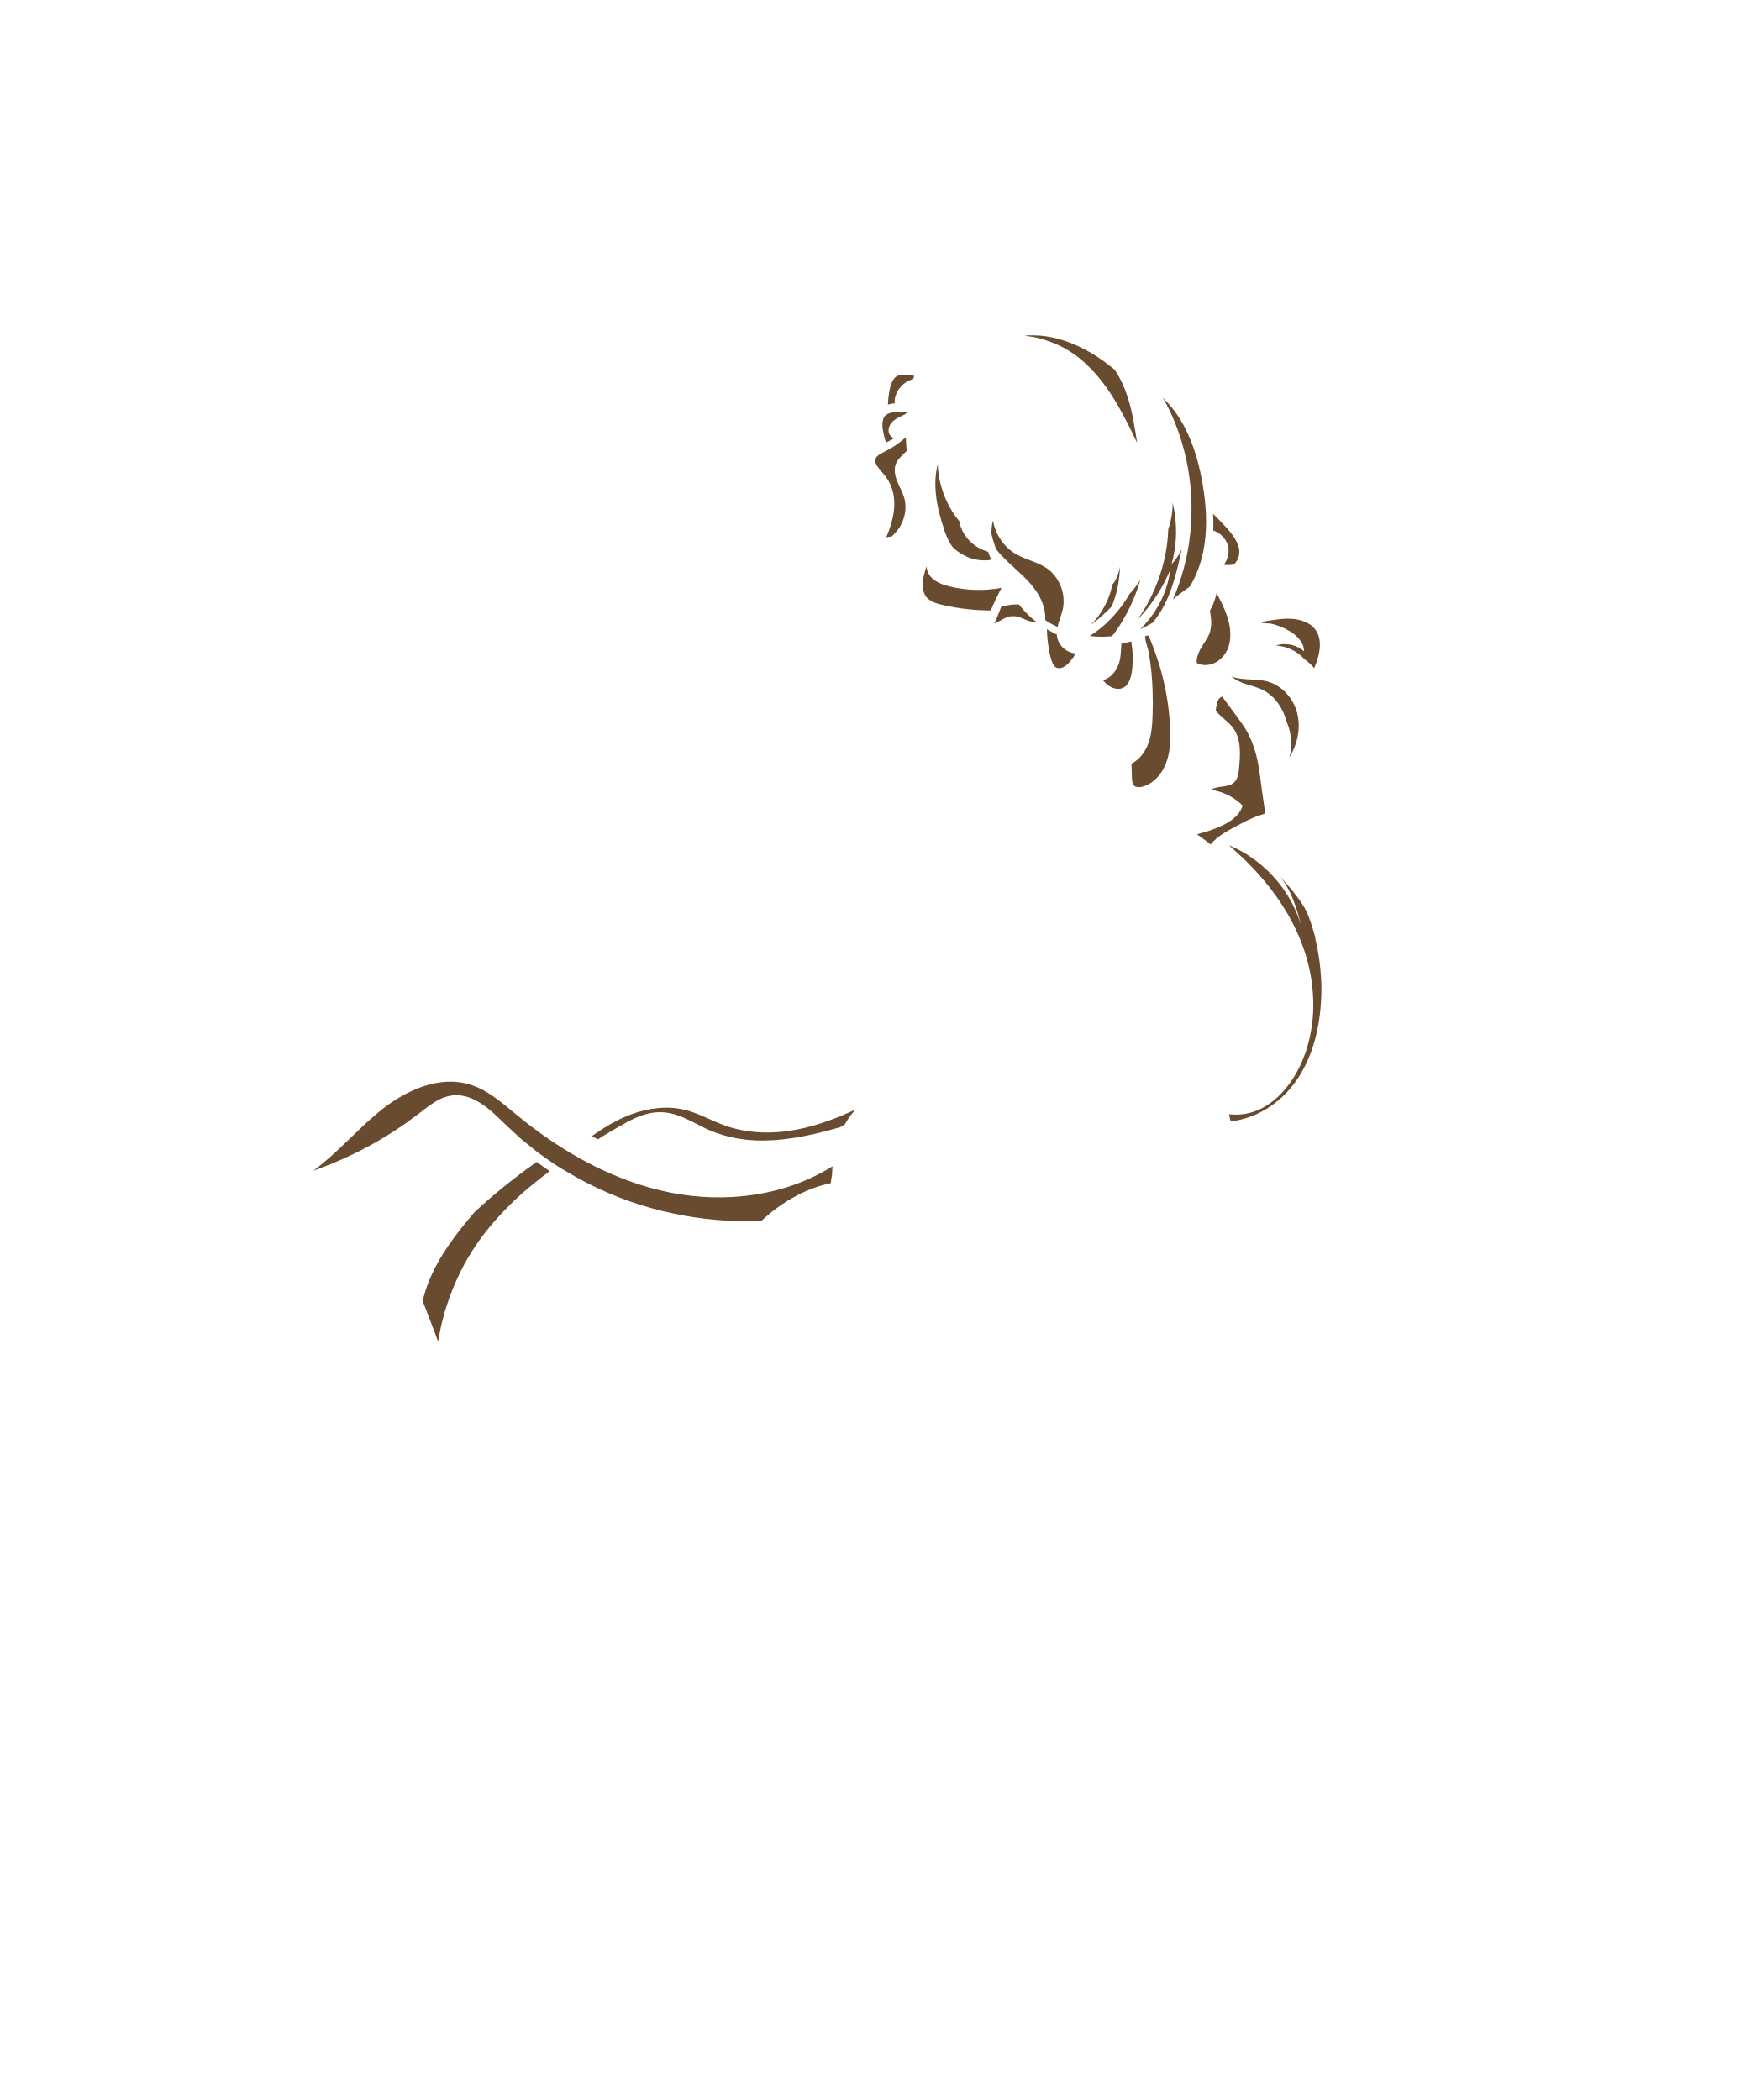
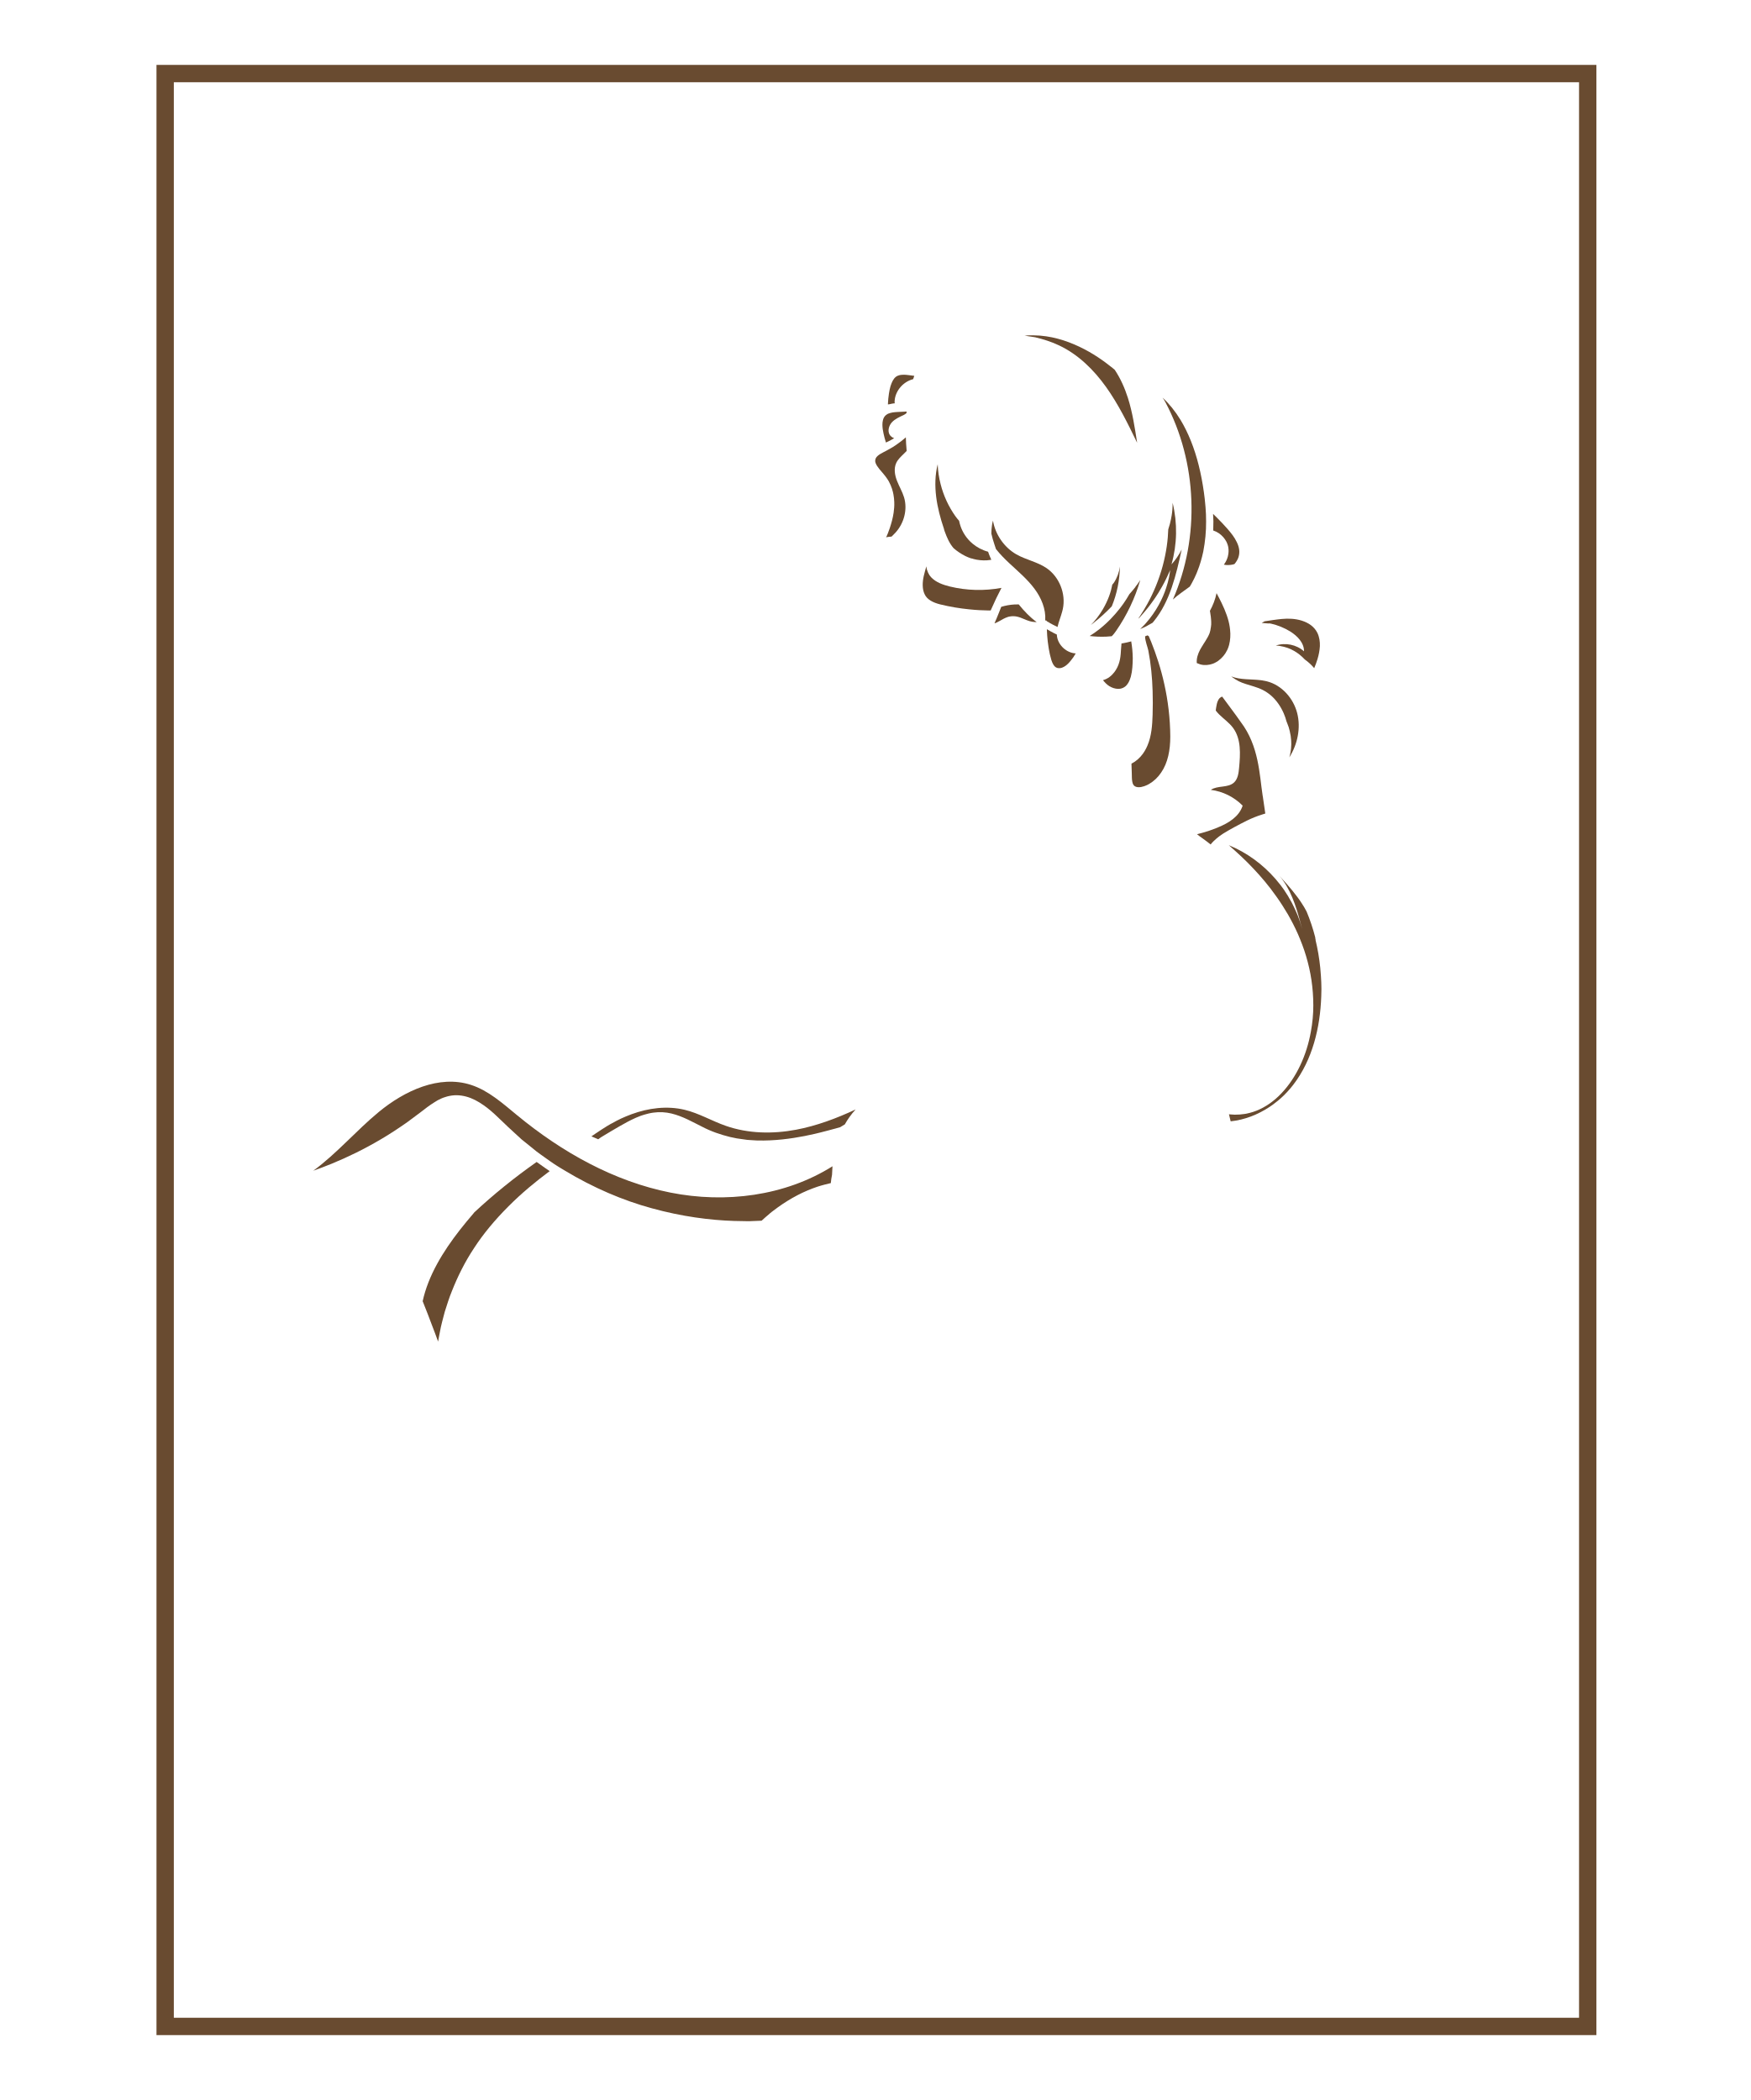
<svg xmlns="http://www.w3.org/2000/svg" version="1.1" id="Layer_1" x="0px" y="0px" viewBox="0 0 2160 2592" style="enable-background:new 0 0 2160 2592;" xml:space="preserve">
  <style type="text/css">.st10{fill:#694B30;}</style>
  <g>
+     <path id="frame" class="st10" fill-rule="evenodd" d="M193.1,80.1H1969.9V2511.9H193.1Z M214.5,101.5H1948.5V2490.5H214.5Z" />
    <path class="st10" d="M1304.3,785.4c-0.1-0.7-0.2-1.5-0.2-2.2c-2.6-1.2-5.1-2.5-7.6-3.9c-1.5-0.8-3-1.6-4.4-2.5   c-0.1-0.1-0.2-0.1-0.3-0.2c0.1,1.9,0.2,3.8,0.3,5.8c0,0.7,0.1,1.3,0.1,2c0.3,4.6,0.9,9.5,1.7,14.6c0.1,0.8,0.3,1.6,0.4,2.4   c0.3,1.7,0.6,3.4,1,5.2c0.1,0.6,0.3,1.2,0.4,1.8c0.5,2.2,1.1,4.3,1.7,6.4c1.2,3.7,2.8,6.8,4.8,8.4c0.8,0.6,1.7,1,2.7,1.3   c0.2,0,0.5,0.1,0.8,0.1c0.2,0,0.3,0,0.5,0.1c0.6,0,1.1,0,1.7,0c0.5-0.1,1-0.1,1.6-0.3c0,0,0,0,0.1,0h0c2.1-0.6,4.3-1.8,6.3-3.4   c0.7-0.5,1.3-1.1,1.9-1.7c2.4-2.3,4.7-5.3,6.7-8.1c1-1.6,2-3.1,2.9-4.7C1316.3,805.9,1305.9,796.7,1304.3,785.4" />
    <path class="st10" d="M1267.6,757.8c-3.8-3.8-7.3-7.8-10.5-11.8c-1.8,0-3.6,0-5.4,0.1c-5.5,0.3-10.9,1.3-16.2,2.9   c-0.6,1.4-1.1,2.8-1.7,4.3c-0.7,1.6-1.3,3.3-2,5c-0.8,1.9-1.6,3.9-2.4,5.9c-0.1,0.2-0.2,0.4-0.3,0.6c-0.4,0.9-0.7,1.8-1.1,2.6   c-0.2,0.6-0.5,1.1-0.7,1.7l-0.1,0c-0.1,0.1,0,0.1,0.1,0.2h0.1l0.2-0.1l0.5-0.1c0.6-0.2,1.3-0.5,1.9-0.8c1.3-0.6,2.6-1.3,4-2.1   c2.8-1.6,5.8-3.4,9.4-4.6c0.9-0.3,1.9-0.6,2.9-0.7c2.8-0.5,5.8-0.4,8.3,0.1c3.4,0.7,6.2,1.9,8.8,3c2.6,1.1,5,2.1,7.2,2.7   c2.2,0.6,4.4,1,6.6,1.1c0.7,0,1.3,0,2,0c0,0-0.1,0-0.1-0.1C1274.9,764.7,1271.1,761.3,1267.6,757.8" />
    <path class="st10" d="M1396.1,791.6c-1.9,0.5-3.8,1-5.7,1.4c-0.3,0.1-0.7,0.1-1,0.2c-1.6,0.3-3.1,0.7-4.7,0.9   c-0.3,0-0.5,0.1-0.8,0.1c-1,8.9-0.4,17.4-3.7,26.1c-0.4,1.1-0.9,2.2-1.4,3.3c-0.4,0.7-0.8,1.4-1.2,2.1c-0.2,0.3-0.3,0.7-0.5,1   c-0.6,1-1.3,1.9-2,2.9v0c-3.5,4.6-8.2,8.3-13.7,9.8c-0.1,0-0.2,0.1-0.3,0.1c0.3,0.4,0.6,0.9,1,1.3c2.8,3.3,5.9,6,9.4,7.5   c3.5,1.6,7.3,2.3,10.7,1.8c2.5-0.4,4.8-1.5,6.7-3.1c0.6-0.5,1.2-1.1,1.7-1.8l0,0c0.6-0.7,1.1-1.4,1.5-2.1c1.4-2.3,2.5-5,3.3-7.8   c1-3.8,1.6-7.6,1.9-11.5c0.3-3.9,0.5-7.7,0.5-11.4c-0.1-7.4-0.8-14.3-1.9-20.6C1396.2,791.7,1396.1,791.6,1396.1,791.6" />
    <path class="st10" d="M1415.9,920.3c-0.5,1.2-1,2.3-1.6,3.4c-0.4,0.7-0.8,1.5-1.2,2.2c-0.2,0.4-0.4,0.8-0.6,1.1c-0.6,1-1.3,2-2,3   c0,0.1-0.1,0.1-0.1,0.2c-3.7,5.1-8.4,9.4-13.9,12.2c-0.1,0.1-0.2,0.1-0.3,0.2c0.1,4,0.2,8,0.4,12.1c0.1,3.5,0,7.1,0.6,10   c0.5,3,1.6,4.9,3.4,5.9c1.8,1.1,4.7,1.3,7.7,0.8c0.1,0,0.2-0.1,0.2-0.1c2.2-0.4,4.6-1.2,6.9-2.3c0.7-0.3,1.4-0.7,2.1-1.1   c0.2-0.1,0.4-0.2,0.7-0.4c5.7-3.3,10.7-8.1,14.6-13.9c8.4-12.1,11.3-28,11.3-44.4c-0.1-22.6-2.9-44.7-7.3-64.5   c-4.3-19.8-10.3-37.4-16.1-52c-1.1-2.6-2.1-5.2-3.2-7.6c-0.5-0.3-1.1-0.6-1.6-0.9c-0.9,0.5-1.9,0.8-2.9,1.2v0.1   c0,5.6,3.1,13,4,17.4c3.2,16.5,4.8,33.3,5.3,50.1c0.3,9.7,0.3,19.3,0,29C1421.9,895.1,1421,908.4,1415.9,920.3" />
    <path class="st10" d="M1503,1021.2c-2.1,0.9-4.2,1.7-6.3,2.5c-2,0.7-3.9,1.4-5.9,2.1c-0.2,0-0.3,0.1-0.4,0.1   c-4.3,1.4-8.6,2.6-13,3.7c-0.1,0-0.2,0-0.3,0.1c1.2,0.9,2.3,1.8,3.5,2.7c0.6,0.4,1.1,0.8,1.7,1.2c0.4,0.3,0.7,0.5,1.1,0.8   c3.7,2.7,7.3,5.3,10.5,7.9c0-0.1,0.1-0.1,0.2-0.2c1.9-2.5,4.3-4.8,6.9-7c0.9-0.7,1.8-1.4,2.7-2.2c0.6-0.4,1.2-0.9,1.7-1.3   c1.3-1,2.7-1.9,4.1-2.8c4.4-2.8,9.1-5.3,13.9-8c4.8-2.6,9.9-5.3,15.2-7.9c6.3-3.1,12.6-5.6,18.7-7.5c1.4-0.4,2.8-0.9,4.1-1.3   c0-0.1-0.1-0.2-0.1-0.3c-0.8-5.5-1.8-12-2.8-19.2c0-0.1,0-0.1,0-0.2c-0.2-0.9-0.3-1.9-0.5-2.9c-3.9-25.3-4.4-60.7-26.9-90.3   c-7.4-10.7-15.3-20.8-22.3-30.5c-0.2-0.3-0.4-0.6-0.7-0.9c-1,0.4-2.1,0.9-2.9,1.7c-2.5,2.5-3.5,6.1-4.1,9.6c-0.4,2-0.7,3.9-0.9,5.9   c0.7,1,1.5,1.8,2.2,2.7c0.7,0.7,1.3,1.4,1.9,2c5.7,5.7,12.6,10.3,17.4,16.9c10,13.7,8.9,32.3,7.3,49.2c-0.6,6.5-1.5,13.5-6.1,17.9   c-7.5,7.1-20.3,3.5-28.8,9.2c14.8,1.9,28.8,8.8,39.3,19.5C1529.1,1008,1515.8,1016,1503,1021.2" />
    <path class="st10" d="M1306.8,426.3c23.6,11.1,42.9,30.1,58.1,51.4c15.2,21.3,26.8,45.1,38.3,68.8c-2.9-18.7-5.7-37.4-11.4-55.4   c-3.9-12.2-9.2-24.1-16.2-34.6c-0.9-0.7-1.7-1.4-2.6-2.2c-10.9-8.8-24.5-18.5-41-26.3c-16.4-7.8-35.7-13.9-56.3-14.1   c-3.8-0.1-7.6,0-11.3,0.3c5.2,1.1,10.9,1.6,13,2.1C1287.4,418.7,1297.4,421.8,1306.8,426.3" />
    <path class="st10" d="M1381.9,699.3c-0.9,7-3.4,13.9-7.3,19.8c-0.5,0.8-1.1,1.4-1.7,2.1c-0.1,0.1-0.2,0.3-0.4,0.4   c0,0.2-0.1,0.4-0.1,0.7c-1.5,8-4.8,18.3-11.6,29.9c-4.4,7.4-9.4,13.8-14.7,19.2c1.2-0.9,2.4-1.8,3.6-2.8   c8.3-6.5,15.7-13.4,22.2-20.2C1378.3,732.9,1381.7,716.1,1381.9,699.3" />
    <path class="st10" d="M1229,677.7c5,6.3,10.7,12.1,16.6,17.6c10.8,10.1,22.2,19.6,31,31.5c8.3,11.1,14.1,24.9,13.2,38.7   c0.3,0.2,0.6,0.4,0.9,0.6c0.1,0,0.2-0.1,0.3-0.1c0.2,0,0.3-0.1,0.5-0.1v0.7c0.7,0.5,1.5,1,2.3,1.4c0.2,0,0.3-0.1,0.5-0.2   c0,0,0,0,0,0.1c0,0.2,0.1,0.3,0.1,0.5c3.4,1.9,6.9,3.8,10.6,5.5l0-0.2c1.4-6.3,4-12.4,5.7-18.8c0-0.1,0.1-0.2,0.1-0.4   c0.2-0.9,0.5-1.8,0.7-2.8c4-18.8-4.3-39.7-20.1-50.5c-11.3-7.7-25.4-10.2-37.3-17c-15-8.6-25.9-24.4-28.8-41.6   c-0.3,1.2-0.6,2.4-0.9,3.7c-0.2,0.9-0.3,1.8-0.4,2.8c-0.1,0.3-0.1,0.6-0.1,0.9c-0.2,1.2-0.3,2.4-0.4,3.6c0,0,0,0.1,0,0.1   c-0.1,1.6-0.2,3.2-0.2,4.9c1,4.3,2.2,8.8,3.8,13.4C1227.6,673.8,1228.3,675.7,1229,677.7" />
    <path class="st10" d="M1160.2,746c12.2,3,24.5,5,35.8,6.1c8.5,0.9,16.5,1.3,23.7,1.4c0.9,0,1.9,0,2.8,0c0,0,0,0,0-0.1   c4.4-10.1,9-19.6,13.3-27.8c-21.1,3.9-42.9,3.4-63.8-1.7c-8.4-2.1-17.1-5.1-23-11.4c-0.8-0.9-1.5-1.8-2.2-2.7c0,0,0-0.1,0-0.1   c-0.6-1-1.2-2-1.7-3.1l0-0.1c-1-2.2-1.7-4.5-1.9-6.8c0-0.2-0.1-0.4-0.1-0.7c-1.1,4-2.3,7.9-3.2,11.9c-1.7,7.6-2.1,16.1,1.1,22.6   C1144,740.1,1151.4,743.8,1160.2,746" />
    <path class="st10" d="M1165.7,655.8c2.7,7.5,5.9,15,11.1,20.9c4.5,3.9,9.4,7.1,14.4,9.6c2.3,1.1,4.6,2.1,6.8,2.8   c0.9,0.2,1.9,0.4,2.8,0.6c0,0.1,0.1,0.2,0.2,0.2c5.7,1.5,11.4,2,16.8,1.7c1.2-0.1,2.3-0.2,3.5-0.4c0.7-0.1,1.3-0.2,2-0.3   c0,0,0,0,0,0c-0.1-0.1-0.1-0.2-0.2-0.4c-0.3-0.6-0.6-1.2-0.8-1.8c-0.2-0.5-0.5-1.1-0.7-1.6c-0.9-2-1.6-4.1-2.3-6.1   c-7.4-2-14-5.6-19.2-10c-7.8-6.5-12.4-14.5-14.8-21.5c-0.8-2.4-1.4-4.6-1.8-6.7c-1.6-1.8-3.1-3.6-4.6-5.7   c-8.4-11.9-14.6-25.3-18.2-39.5c-2.1-8-3.3-16.3-3.6-24.6c-6.6,26.2-1,54.1,7.7,79.7C1165,653.8,1165.3,654.8,1165.7,655.8" />
    <path class="st10" d="M1098.6,498.7c0.3-0.1,0.7-0.1,1-0.2c0.1,0,0.2,0,0.2-0.1c0.2,0,0.3-0.1,0.5-0.1c0.9-0.2,1.7-0.2,2.6-0.4   c0.4,0,0.8-0.1,1.2-0.1v-0.1c-0.2-1.1-0.3-2.3-0.1-3.5c1.1-12.4,11-23.3,22.8-26.2c0.5-1.4,0.9-2.8,1.4-4.1   c-2.1-0.3-4.1-0.6-6.1-0.8c-0.9-0.1-1.8-0.2-2.7-0.3c-0.2,0-0.4,0-0.7-0.1c-1.8-0.2-3.4-0.2-5-0.1c-0.2,0-0.4,0-0.6,0   c-1.9,0.1-3.7,0.5-5.1,1.1c-3.6,1.4-6,4.8-7.7,9c-0.2,0.5-0.4,1.1-0.6,1.6c-0.2,0.6-0.4,1.2-0.6,1.7c0,0.2-0.1,0.3-0.2,0.5   c-0.4,1.4-0.7,2.9-1.1,4.4c-0.3,1.7-0.6,3.4-0.9,5c-0.7,4.3-1,8.5-1.2,12.3c0,0.3,0,0.7,0,1c0.1,0,0.2-0.1,0.3-0.1   C1096.9,499.1,1097.8,498.9,1098.6,498.7" />
    <path class="st10" d="M1447.3,740c6.4-5.9,13.9-10.7,20.9-16c0.7-1.2,1.4-2.4,2.1-3.6c0.6-1.1,1.3-2.3,1.8-3.4   c1.1-2.1,2.2-4.2,3.1-6.4c0.8-1.7,1.6-3.5,2.2-5.2c3.3-8,5.6-16.3,7.4-24.6c2.4-12.4,3.6-24.9,3.5-37.2c0-5.9-0.2-11.7-0.7-17.4   c-0.1-1.1-0.2-2.2-0.3-3.3c-0.4-5.1-1-10.1-1.7-15.1c-1.6-11.5-3.7-22.7-6.4-33.4c-5.3-21.3-12.9-40.3-22.5-56.2   c-6.6-10.8-14.1-20-22.1-27.4c1.2,1.8,2.4,3.6,3.4,5.5C1477.5,570.4,1481,663.1,1447.3,740" />
    <path class="st10" d="M1401,724.6c-2.1,2.8-4.4,5.4-6.7,8c-0.2,0.2-0.4,0.5-0.7,0.8c-2.1,3.7-4.4,7.5-7.1,11.3   c-0.2,0.3-0.5,0.7-0.7,1c-1.1,1.5-2.3,3.1-3.5,4.7c-7,9.1-15.7,18.3-26.1,26.5c-3.8,3-7.7,5.7-11.6,8.1c6.6,0.8,13.5,1.1,20.5,0.8   c1.3,0,2.6-0.2,3.8-0.3c0.4,0,0.8-0.1,1.2-0.1c0.6-0.1,1.2-0.1,1.8-0.1c0,0,0,0,0-0.1c0,0,0,0,0,0c2.1-2,3.8-4.3,5.4-6.6   c13.2-19.1,23.3-40.3,29.8-62.7c-1,1.5-2,2.9-3,4.4c-0.9,1.2-1.7,2.4-2.7,3.5C1401.3,724.2,1401.2,724.4,1401,724.6" />
    <path class="st10" d="M1494.6,770.7c0,0.6-0.1,1.2-0.2,1.8c-0.1,0.6-0.1,1.1-0.2,1.7c-0.1,0.7-0.2,1.5-0.4,2.2   c-0.1,0.4-0.1,0.9-0.2,1.4c-0.3,1.2-0.6,2.4-1,3.7c-2.6,6.6-7,12.2-10.5,18.3c-0.4,0.7-0.8,1.4-1.2,2.1c-2.7,5.1-4.6,10.8-4.1,16.5   c1.3,0.6,2.6,1.1,3.9,1.5c0.1,0,0.2,0.1,0.3,0.1c1.4,0.4,2.9,0.7,4.3,0.8c2.5,0.2,5,0,7.5-0.5h0c1.2-0.3,2.4-0.6,3.6-1   c1.2-0.4,2.4-1,3.5-1.6c0.5-0.3,1.1-0.6,1.6-0.9c0.8-0.4,1.5-0.9,2.2-1.5c4.3-3.2,8.1-7.6,10.5-12.7c0.2-0.3,0.3-0.7,0.5-1   c0.8-1.8,1.5-3.7,2-5.7c1.5-5.8,1.9-12.2,1.2-18.6c-0.5-4.9-1.5-9.7-2.9-14.2c-0.4-1.3-0.8-2.5-1.2-3.7c-1.8-5.2-4-10.3-6.3-15   c-1-2.1-2.1-4.2-3.1-6.2c-1.1-2.1-2.2-4.1-3.2-6.1c-1.6,7.7-4.4,15-8.2,21.9c0,0.1,0,0.2,0.1,0.4c0.2,1.1,0.4,2.2,0.5,3.3   c0,0.3,0.1,0.6,0.1,0.8c0.1,0.8,0.3,1.6,0.4,2.5c0,0.4,0.1,0.8,0.1,1.1c0.1,0.7,0.2,1.4,0.2,2.2c0,0.4,0.1,0.9,0.1,1.3   c0,0.7,0.1,1.3,0.1,2c0,0.5,0,1,0,1.5C1494.6,769.5,1494.6,770.1,1494.6,770.7" />
    <path class="st10" d="M1405.9,761.6c-0.2,0.2-0.3,0.5-0.5,0.7c-0.2,0.4-0.3,0.9-0.5,1.3c0.5-0.5,0.9-0.9,1.3-1.4   c0.5-0.6,1-1.1,1.5-1.7c11.8-13,20.7-26.3,26.5-36.9c1.6-3,3.2-5.7,4.3-8.2c1.2-2.5,2.3-4.6,3-6.4c1.4-3.1,2.3-5,2.5-5.4   c0,0.1-0.1,0.3-0.1,0.5c0,0.1,0,0.2,0,0.3c-0.2,1-0.4,2.7-0.8,5.1c-0.2,1.9-0.8,4.3-1.5,7c-0.3,1.6-0.8,3.4-1.4,5.2   c-0.4,1.3-0.8,2.6-1.2,4c-4,12.4-12,28.9-25.2,43.7c-0.5,0.6-1.1,1.2-1.6,1.8c-0.2,0.3-0.5,0.6-0.8,0.8c-0.3,0.4-0.7,0.7-1.1,1.1   c-1.1,1.2-2.3,2.3-3.4,3.4c0.1,0,0.3-0.1,0.4-0.2c1.7-0.7,3.4-1.5,5.2-2.3c0.8-0.4,1.6-0.8,2.4-1.2c0.3-0.1,0.6-0.3,0.9-0.5   c0.1,0,0.1,0,0.1-0.1c2.1-1.1,4.3-2.3,6.3-3.5c0.5-0.6,1.1-1.2,1.6-1.9c20.1-24.7,27.5-57.3,34.4-88.6c-3.4,6.7-7.6,12.9-12.6,18.4   c7-24.6,7.5-51.1,1.4-76c0,1.4,0,2.7-0.1,4.1c0,0.8-0.1,1.5-0.1,2.3c0,0.6-0.1,1.2-0.1,1.8c-0.1,1-0.2,2-0.3,3c0,0.3-0.1,0.7-0.1,1   c-0.1,1.2-0.3,2.3-0.5,3.5c0,0.1,0,0.3-0.1,0.5c-0.2,1.3-0.4,2.6-0.7,3.8c0,0,0,0.1,0,0.1c-0.8,3.9-1.8,7.9-3.1,11.7   c-0.1,0.4-0.2,0.7-0.3,1.1c-0.4,12.6-2.2,27.6-6.8,44.8c-4.7,17.4-11.4,33.3-18.9,46.9c-2.8,5.1-5.7,9.8-8.6,14.3   C1406.7,760.3,1406.3,761,1405.9,761.6" />
    <path class="st10" d="M665.6,1436.6c-1.1-0.8-2.2-1.6-3.4-2.4c-27.8,19.5-53.5,40.4-76.8,62.1c-0.3,0.3-0.5,0.6-0.8,0.9   c0,0,0,0,0,0.1c-2.9,3.4-5.8,6.8-8.7,10.3c-2.9,3.5-5.8,7.1-8.6,10.7c-20.4,26.2-38.8,55.8-45.8,88c0-0.1,0.1-0.1,0.1-0.1   c0,0.1,0.1,0.1,0.1,0.2c2.1,5.2,4.2,10.5,6.2,15.7c1.1,2.8,2.1,5.5,3.1,8.2c2.1,5.4,4.1,10.8,6.1,16c1.2,3.2,2.4,6.5,3.5,9.6   c0-0.2,0.1-0.4,0.1-0.6c0.3-1.8,0.6-3.7,1-5.5c0.4-1.9,0.7-3.8,1.1-5.7c1.4-8.1,3.8-16.4,6-24.9c2.7-8.4,5.3-17.1,8.9-25.8   c6.9-17.4,15.7-35.5,27.4-53.1c11.5-17.7,25.8-34.8,42.3-51.3c16.1-16.2,33.4-30.5,50.9-43.5   C674.1,1442.7,669.8,1439.6,665.6,1436.6" />
    <path class="st10" d="M1091.5,540.3c0.6,2.1,1.1,4.1,1.7,5.9c1.9-0.8,3.6-1.7,5.4-2.6c1.7-0.9,3.2-1.8,4.8-2.7   c-2.2-0.8-4.2-2.2-5.5-4.2c-3-4.8-1-11.5,2.8-15.6c3.9-4.1,9.2-6.4,14.3-8.8c1.2-0.6,2.5-1.4,3.6-2.4c0.1-0.7,0.1-1.4,0.1-2   c-0.4,0-0.7,0.1-1.1,0.1c-3.3,0.3-6.8,0.3-10.1,0.5c-1,0-1.9,0.1-2.8,0.2c-0.4,0-0.7,0.1-1,0.1c-0.6,0.1-1.1,0.1-1.7,0.2   c-0.4,0.1-0.8,0.1-1.1,0.2c-0.7,0.1-1.5,0.3-2.2,0.5c-1,0.3-1.9,0.6-2.7,0.9c-0.3,0.1-0.6,0.2-0.8,0.4c-0.7,0.4-1.3,0.8-1.8,1.2   c-2,1.6-3.3,3.8-3.9,6.5c-0.9,3.5-0.7,7.5-0.2,11.2C1089.8,533.4,1090.7,537,1091.5,540.3" />
    <path class="st10" d="M540,1358.1c0.2-0.1,0.4-0.2,0.6-0.3c1.3-0.7,2.6-1.3,3.9-1.9c0.2-0.1,0.5-0.2,0.7-0.3   c1.4-0.6,2.7-1.1,4.2-1.5c0.2-0.1,0.4-0.1,0.6-0.2c1.5-0.5,3-0.9,4.6-1.2c1-0.2,1.9-0.3,2.9-0.5c7.9-1.1,16.2,0.3,23.5,3.2   c7.4,2.9,14,7.3,20.2,12c6.1,4.8,11.8,10.1,17.3,15.5c5.5,5.5,11.1,10.5,16.7,15.7c2.8,2.6,5.7,5.2,8.5,7.8c3,2.4,6,4.8,9.1,7.3   c3,2.5,6,4.9,9.1,7.4c0.1,0.1,0.3,0.2,0.4,0.3c2.9,2.3,6,4.3,9,6.5c0,0,0.1,0,0.1,0.1c5.3,3.7,10.5,7.6,16,11   c1.2,0.7,2.5,1.5,3.7,2.3c2,1.2,3.9,2.4,5.8,3.5c35.1,21.2,71.9,36.9,107.2,46.5c37.2,10.3,72.3,14.8,101.9,15.7   c3.7,0.1,7.3,0.2,10.9,0.2c3.5,0,7,0.3,10.4,0c4.3-0.2,8.5-0.4,12.5-0.5c0,0,0-0.1,0.1-0.1c3.2-2.9,6.4-5.8,9.7-8.5   c0.2-0.1,0.3-0.2,0.4-0.4c1.5-1.2,3-2.5,4.6-3.6c1.7-1.3,3.4-2.6,5.1-3.8c7.9-5.7,16-10.7,24.2-15c8.2-4.3,16.6-7.8,24.9-10.6   c2.9-0.9,5.7-1.8,8.6-2.5c2.6-0.7,5.2-1.3,7.7-1.9c0,0,0.1,0,0.1,0c0.3-3.5,0.8-6.9,1.5-10.2c0.1-3,0.3-6.2,0.5-9.4   c0-0.4,0.1-0.8,0.1-1.2c-58.7,36.9-132.2,46-200,32.5c-69.8-13.9-133.9-49.9-189.1-95.4c-17.8-14.6-35.4-30.6-57.2-37.6   c-39.2-12.6-81.7,7.2-113.6,33.5c-27.9,23-51.8,51.3-80.8,72.5c7.3-2.6,14.8-5.4,22.6-8.6c19.5-8,40.3-18,61.5-30.6   c10.7-6.3,21.3-13.3,32.1-20.9c5.3-3.9,10.7-7.9,16.1-12c5.4-4.2,11-8.6,17.2-12.4C537.4,1359.6,538.7,1358.8,540,1358.1" />
    <path class="st10" d="M1497.1,654.8c0.1,0,0.2,0.1,0.3,0.1c4.6,1.5,8.7,4.3,11.9,7.9c0.1,0.1,0.1,0.2,0.2,0.2   c0.7,0.8,1.4,1.7,2,2.6c0.2,0.2,0.3,0.5,0.5,0.8c0.5,0.8,1,1.5,1.4,2.3c0.3,0.5,0.4,1.1,0.7,1.6c0.2,0.6,0.5,1.2,0.7,1.8   c0.4,1.2,0.7,2.3,0.9,3.5c0.2,0.9,0.3,1.9,0.3,2.8c0,0.5,0,1,0,1.4c0,0.5,0,0.9,0,1.4c0,0.7-0.1,1.4-0.2,2.1c0,0.2,0,0.4-0.1,0.7   c-0.1,0.8-0.3,1.7-0.5,2.5c0,0.1,0,0.2,0,0.2c-1,3.6-2.6,7.1-4.9,10.1l-0.1,0.1c2.4,0.6,5,0.7,7.5,0.4c0.4,0,0.8-0.1,1.2-0.1   c1.5-0.2,3-0.5,4.4-1c2.2-2.6,3.9-5.4,4.9-8.3c1-3.1,1.3-6.3,0.9-9.5c-0.4-3.2-1.5-6.4-3-9.4c-2.9-6.1-7.2-11.4-11.4-16.2   c-4.3-4.9-8.5-9.3-12.4-13.2c-0.9-0.9-1.8-1.7-2.6-2.6c-0.9-0.9-1.9-1.8-2.8-2.7c0.2,3,0.3,6,0.4,9   C1497.3,647.2,1497.2,651,1497.1,654.8" />
    <path class="st10" d="M1082.3,575.1c1.7,2.6,4,5.4,6.6,8.3c0.5,0.6,1,1.2,1.5,1.8c0.9,1.1,1.8,2.2,2.7,3.4c0.5,0.6,1,1.3,1.4,2   c0.4,0.5,0.7,1,1,1.5c0.6,0.8,1,1.7,1.5,2.5c0.7,1.4,1.4,2.8,2,4.2c1.3,2.9,2.2,5.8,2.9,8.7c0.2,1,0.4,1.9,0.6,2.9   c0.6,3.1,0.9,6.2,1,9.3c0.2,4.6-0.2,9-0.8,13.2c-1,6.8-2.8,13.1-4.7,18.8c-0.3,0.9-0.6,1.7-0.9,2.5c-0.6,1.6-1.1,3.1-1.7,4.6   l-0.1,0.2l-0.4,0.9c-0.2,0.4-0.3,0.9-0.3,0.8l-0.2,0.5c-0.2,0.3-0.4,0.7-0.5,1l-0.3,0.6c-0.1,0.2-0.3,0.6-0.1,0.4   c0.4-0.1,0.8-0.2,1.3-0.3c0,0,0,0,0,0c0.8-0.1,1.5-0.2,2.2-0.3c1.1-0.1,2.1-0.2,3.2-0.3c0,0,0,0,0,0c0.1-0.1,0.1-0.1,0.1-0.1   c0.8-0.8,1.6-1.6,2.3-2.3c0.8-0.9,1.7-1.7,2.5-2.6c10.4-11.4,15-28.4,10.5-43.4c-2.2-7.2-6.1-13.6-8.8-20.6c-2.7-7-4-15-0.9-21.8   c2-4.4,5.7-7.8,9.2-11.2c1.3-1.2,2.5-2.4,3.7-3.7c-0.3-3.1-0.5-6.1-0.7-9.2c-0.1-2.5-0.2-5.1-0.3-7.6c-3.6,3.2-7.6,6.3-12.1,9.4   c-2.4,1.6-4.9,3.2-7.6,4.7c-0.7,0.4-1.5,0.8-2.2,1.2c-0.6,0.3-1.1,0.6-1.6,0.9c-1.5,0.8-3,1.5-4.4,2.3c-2.6,1.4-5.2,2.8-7,4.5   c-1.9,1.7-2.8,3.5-2.9,5.6C1079.8,570.1,1080.6,572.4,1082.3,575.1" />
    <path class="st10" d="M744.8,1401.8c6.5-4,13.1-7.8,19.6-11.6c6.5-3.8,13.2-7.4,20.1-10.5c1.5-0.7,3.1-1.3,4.7-1.9   c0.5-0.2,1-0.4,1.5-0.6c1.1-0.4,2.2-0.8,3.4-1.1c0.6-0.2,1.1-0.4,1.7-0.5c1.4-0.4,2.7-0.8,4.1-1.1c0.3-0.1,0.6-0.2,0.9-0.2   c1.8-0.4,3.6-0.8,5.5-1c7.5-1.1,15.2-0.6,22.3,1.1c14.3,3.5,26.2,10.6,37.6,16.2c11.4,6,22.9,9.8,34.4,12.7   c2.9,0.6,5.8,1.2,8.6,1.8c2.9,0.5,5.7,0.8,8.5,1.2c1.4,0.2,2.8,0.4,4.2,0.6c1.4,0.1,2.8,0.2,4.2,0.3c2.8,0.2,5.5,0.3,8.2,0.5   c21.8,0.5,41.5-2.2,58.5-5.5c4.4-0.9,8.6-1.8,12.6-2.7h0c2.7-0.6,5.2-1.2,7.8-1.9c0.5-0.1,1-0.2,1.5-0.4c5-1.2,9.6-2.5,14-3.7   c0.5-0.1,1.1-0.3,1.6-0.4c2.1-0.6,4.1-1.1,6-1.7c0.1,0,0.2-0.1,0.4-0.1c2-1.1,3.9-2.3,5.8-3.5c1.7-3,3.5-6,5.7-9   c2.3-3.2,4.8-6.4,7.6-9.4c-23.6,11-48.1,20.2-73.5,25c-28.8,5.4-59,4.9-86.7-4.8c-17.2-6-33.2-15.6-50.8-19.8   c-21.7-5.2-44.7-2.2-65.6,5.5c-2.2,0.8-4.4,1.7-6.6,2.6c-1,0.4-2,0.9-3,1.3c-1.1,0.5-2.3,1-3.4,1.5c-1.3,0.6-2.7,1.3-4,2   c-0.8,0.4-1.6,0.7-2.3,1.2c-1.6,0.8-3.1,1.6-4.6,2.5c-0.5,0.3-1.1,0.6-1.6,0.8c-1.7,1-3.4,2-5.1,3c-0.3,0.2-0.6,0.4-0.9,0.6   c-1.8,1.1-3.6,2.2-5.4,3.4c-0.2,0.1-0.4,0.2-0.6,0.4c-1.9,1.2-3.8,2.5-5.7,3.8c0,0-0.1,0.1-0.2,0.1c-2,1.4-4,2.7-6,4.1   c2.8,1.2,5.6,2.4,8.4,3.6C740.2,1404.6,742.5,1403.1,744.8,1401.8" />
    <path class="st10" d="M1519.5,834.7c0.2,0.2,0.3,0.5,0.5,0.7c2.6,2,5.4,3.8,8.5,5.4c5.3,2.7,11.7,4.3,18.7,6.5   c3.5,1.1,7.2,2.4,11,4.3c3.7,1.9,7.3,4.3,10.6,7.2c6.5,5.8,11.7,13.4,15.3,21.7c1.4,3.2,2.5,6.5,3.4,9.9c0.3,0.7,0.5,1.3,0.8,2   c0.7,1.7,1.3,3.4,1.9,5.1c0.5,1.7,1,3.4,1.4,5.2c0,0.1,0,0.1,0,0.2c0.4,1.7,0.7,3.3,1,5c0,0.2,0.1,0.4,0.1,0.6   c0.2,1.6,0.4,3.1,0.5,4.7c0,0.4,0,0.8,0.1,1.2c0.1,1.4,0.1,2.8,0.1,4.2c0,0.7-0.1,1.3-0.1,1.9c0,1.2-0.1,2.3-0.2,3.5   c-0.1,1-0.3,1.9-0.4,2.9c-0.1,0.8-0.2,1.7-0.4,2.5c-0.3,1.8-0.8,3.6-1.3,5.4c10.1-16,14.4-36.2,9.7-54.6   c-4.7-18.4-19-34.5-37.2-39.2c-0.9-0.2-1.8-0.4-2.7-0.6c-0.2,0-0.5-0.1-0.7-0.1c-0.7-0.1-1.4-0.3-2-0.4c-0.2,0-0.3,0-0.5-0.1   c-0.8-0.1-1.6-0.2-2.3-0.3h0c-11.9-1.4-24.4-0.3-35.3-4.4C1519.8,834.8,1519.7,834.7,1519.5,834.7" />
    <path class="st10" d="M1623.5,1159.2c0,0.4-0.1,0.9-0.1,1.3c-0.1-1.3-0.3-2.5-0.5-3.8c-2.8-10.8-6.3-21.4-10.6-31.6   c-1.8-3.5-3.8-6.9-6-10.2c-1.6-2.6-3.4-5-5.2-7.5c-0.2-0.3-0.4-0.6-0.7-0.9c-1.7-2.3-3.5-4.6-5.3-6.8c-0.3-0.4-0.6-0.7-0.9-1.1   c-1.8-2.2-3.7-4.4-5.6-6.6c-0.3-0.3-0.5-0.6-0.8-0.9c-2-2.3-4-4.5-6-6.7c-1-1.2-2.1-2.3-3.1-3.5c13.5,15.8,20.3,36.5,25.8,57.1   c0.8,2.9,1.5,5.8,2.3,8.7c-0.8-2.9-1.6-5.7-2.5-8.6c-0.4-1.2-0.9-2.3-1.2-3.4c-0.6-1.6-1.2-3.3-1.8-4.9c-0.6-1.6-1.3-3.1-2-4.6   c-0.5-1.2-1-2.4-1.6-3.6c-0.8-1.8-1.8-3.5-2.6-5.3c-0.5-0.9-0.9-1.8-1.3-2.6c-1-1.9-2.2-3.8-3.3-5.7c-0.4-0.6-0.7-1.3-1.1-2   c-1.3-2.1-2.6-4.1-4-6.2c-0.3-0.4-0.6-0.9-0.8-1.3c-1.5-2.2-3.1-4.3-4.7-6.4c-0.2-0.2-0.4-0.5-0.6-0.7c-1.7-2.2-3.6-4.4-5.4-6.6   l-0.2-0.2c-15.7-18-35.4-32.4-57.4-41.4c0.9,0.8,1.9,1.7,2.8,2.5c8.3,7.3,17.6,15.8,27.2,26c9.6,10.1,19.6,21.8,29.1,35.4   c4.8,6.7,9.4,14,13.9,21.6c4.4,7.7,8.6,15.8,12.4,24.4c3.7,8.6,7.2,17.6,10,27.1c2.8,9.5,5.1,19.3,6.6,29.5   c1.5,10.2,2.3,20.7,2.3,31.3c0,10.7-1,21.5-3,32.3c-5.2,29.4-17.9,56.7-36.2,76c-9.1,9.7-19.8,17.2-30.9,21.6   c-2.8,1.1-5.5,2-8.3,2.7c-1.9,0.5-3.7,0.9-5.5,1.2c-0.5,0.1-0.9,0.1-1.4,0.2c-3.7,0.6-7.2,0.8-10.8,0.8c-0.4,0-0.9,0-1.3,0   c-1.7-0.1-3.4-0.1-5.1-0.3c-0.5-0.1-1-0.1-1.6-0.2c0.7,3,1.4,5.8,2.1,8.7c0.1,0,0.2,0,0.3,0h0c16.9-1.8,33.3-8.2,47.8-17.8   c0,0,0,0,0,0c1.6-1.1,3.2-2.2,4.7-3.3c0.2-0.1,0.3-0.3,0.5-0.4c1.4-1,2.8-2.1,4.1-3.2c0.3-0.3,0.6-0.5,0.9-0.7c1.2-1,2.4-2,3.5-3   c0.4-0.4,0.8-0.8,1.3-1.2c1-0.9,2-1.8,3-2.8c0.6-0.6,1.2-1.3,1.8-1.9c0.7-0.8,1.5-1.5,2.2-2.3c0.8-0.8,1.5-1.7,2.2-2.5   c0.5-0.6,1.1-1.2,1.6-1.8c1.2-1.5,2.5-3,3.6-4.5c23.4-30.6,33-70.2,34.3-108.9c0.1-2.9,0.2-5.8,0.2-8.7c0-1.7,0-3.5-0.1-5.2   c0-1.2,0-2.4-0.1-3.6c-0.1-2.4-0.2-4.9-0.4-7.3c0-0.5,0-0.9-0.1-1.4c-0.2-2.9-0.4-5.7-0.7-8.5c0-0.1,0-0.1,0-0.2   c-1.2-11.9-3.2-23.7-6-35.2C1623.5,1159.2,1623.5,1159.2,1623.5,1159.2" />
    <path class="st10" d="M1566.1,769.4c0.9,0.1,1.8,0.2,2.5,0.4c8.2,1.9,16.1,5.1,23.3,9.5c8.9,5.5,17.4,14.1,17.2,24.6   c-9.3-8.3-23.1-11.1-34.8-7.1c1.7,0.1,3.3,0.2,5,0.5c0.8,0.1,1.6,0.3,2.5,0.5c0.8,0.1,1.6,0.3,2.4,0.5c1.1,0.3,2.2,0.7,3.4,1   c0.4,0.2,0.9,0.3,1.3,0.4c1.3,0.5,2.6,1,3.9,1.6c0.2,0.1,0.4,0.2,0.6,0.3c1.4,0.7,2.8,1.4,4.2,2.2c0,0,0.1,0.1,0.1,0.1   c4.2,2.5,8.1,5.6,11.5,9.2c0.3,0.3,0.6,0.6,0.9,0.9c2.2,1.6,4.5,3.4,6.7,5.5c1.7,1.6,3.3,3.3,4.9,5.2c0.8-1.8,1.5-3.7,2.2-5.6   c0.7-1.8,1.3-3.7,1.9-5.7c1.5-5,2.6-10.3,2.9-15.9c0.2-5.5-0.6-11.2-3.1-16.4c-1.9-3.8-4.6-6.9-7.9-9.4c-3.3-2.5-7.2-4.3-11.2-5.6   c-8.2-2.6-16.7-2.9-25-2.1c-1.8,0.2-3.6,0.3-5.4,0.6c-0.5,0.1-1,0.1-1.4,0.2c-1.3,0.2-2.6,0.3-3.9,0.5c-0.2,0-0.4,0.1-0.6,0.1   c-3.2,0.5-6.3,0.9-9.4,1.4c-0.1,0-0.3,0.1-0.4,0.1c-1.2,0.6-2.3,1.3-3.5,2c3.1,0.3,6.3,0.4,9,0.7   C1565.9,769.3,1566,769.3,1566.1,769.4" />
  </g>
</svg>
